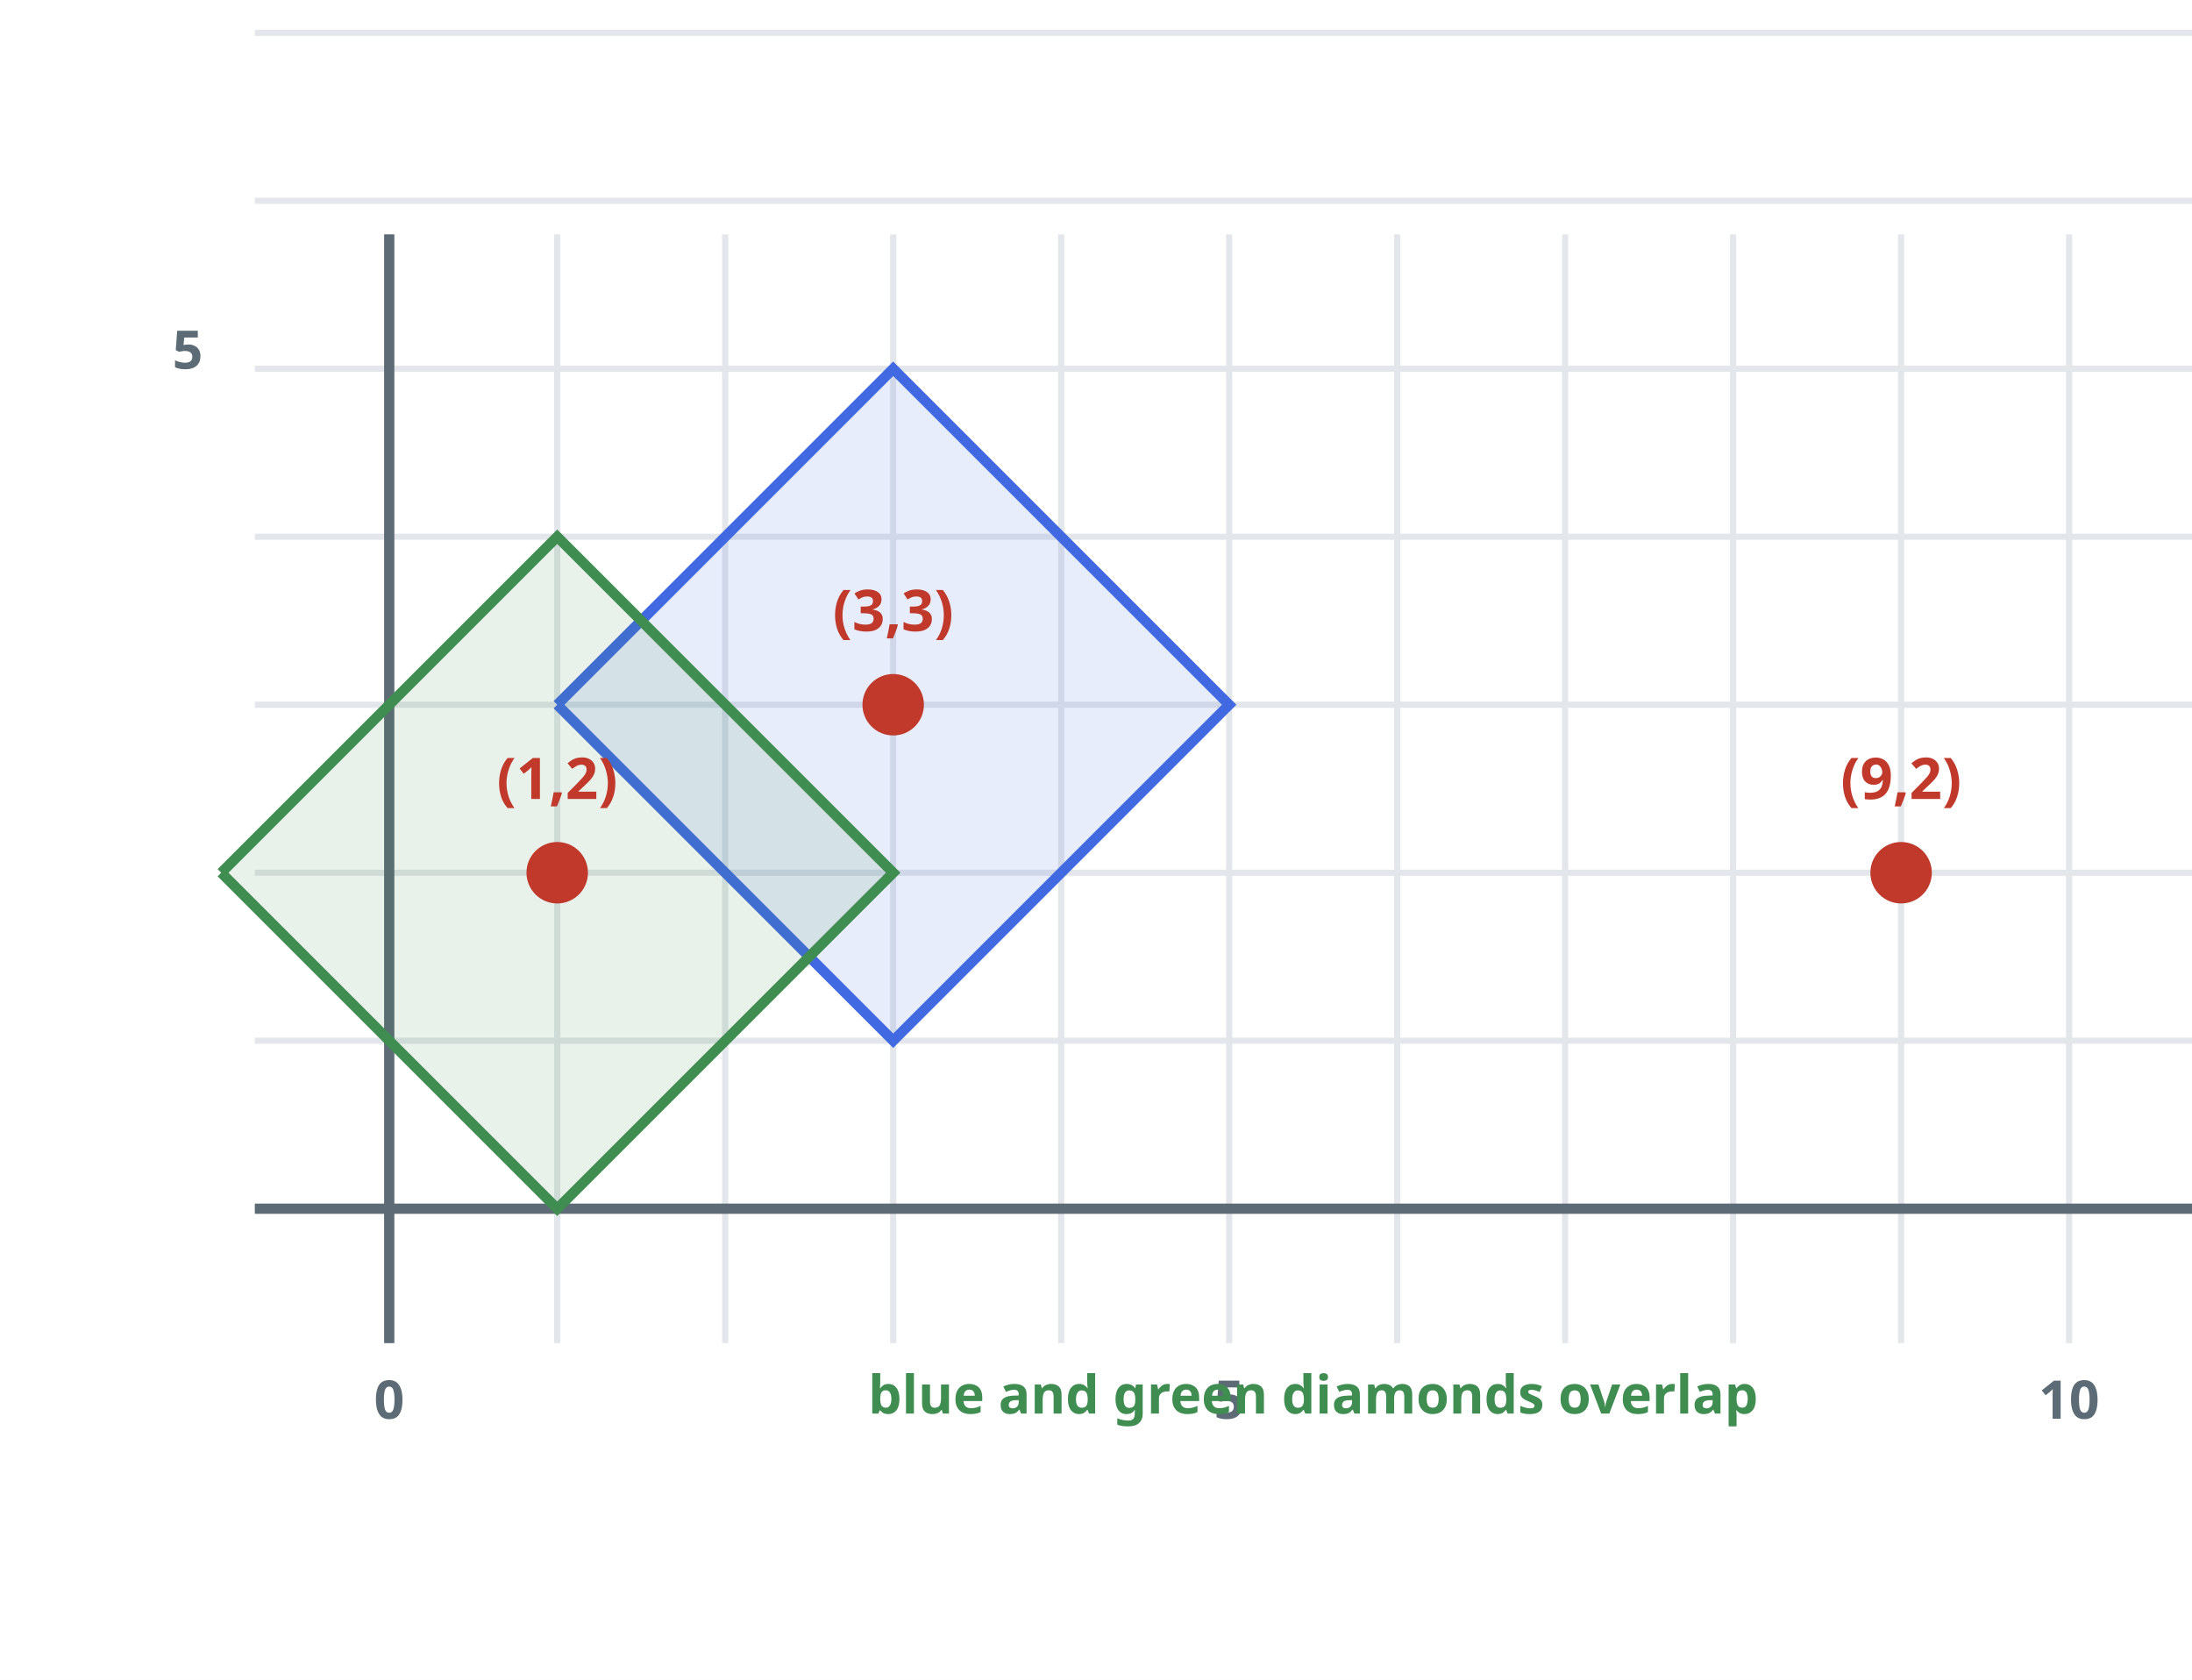
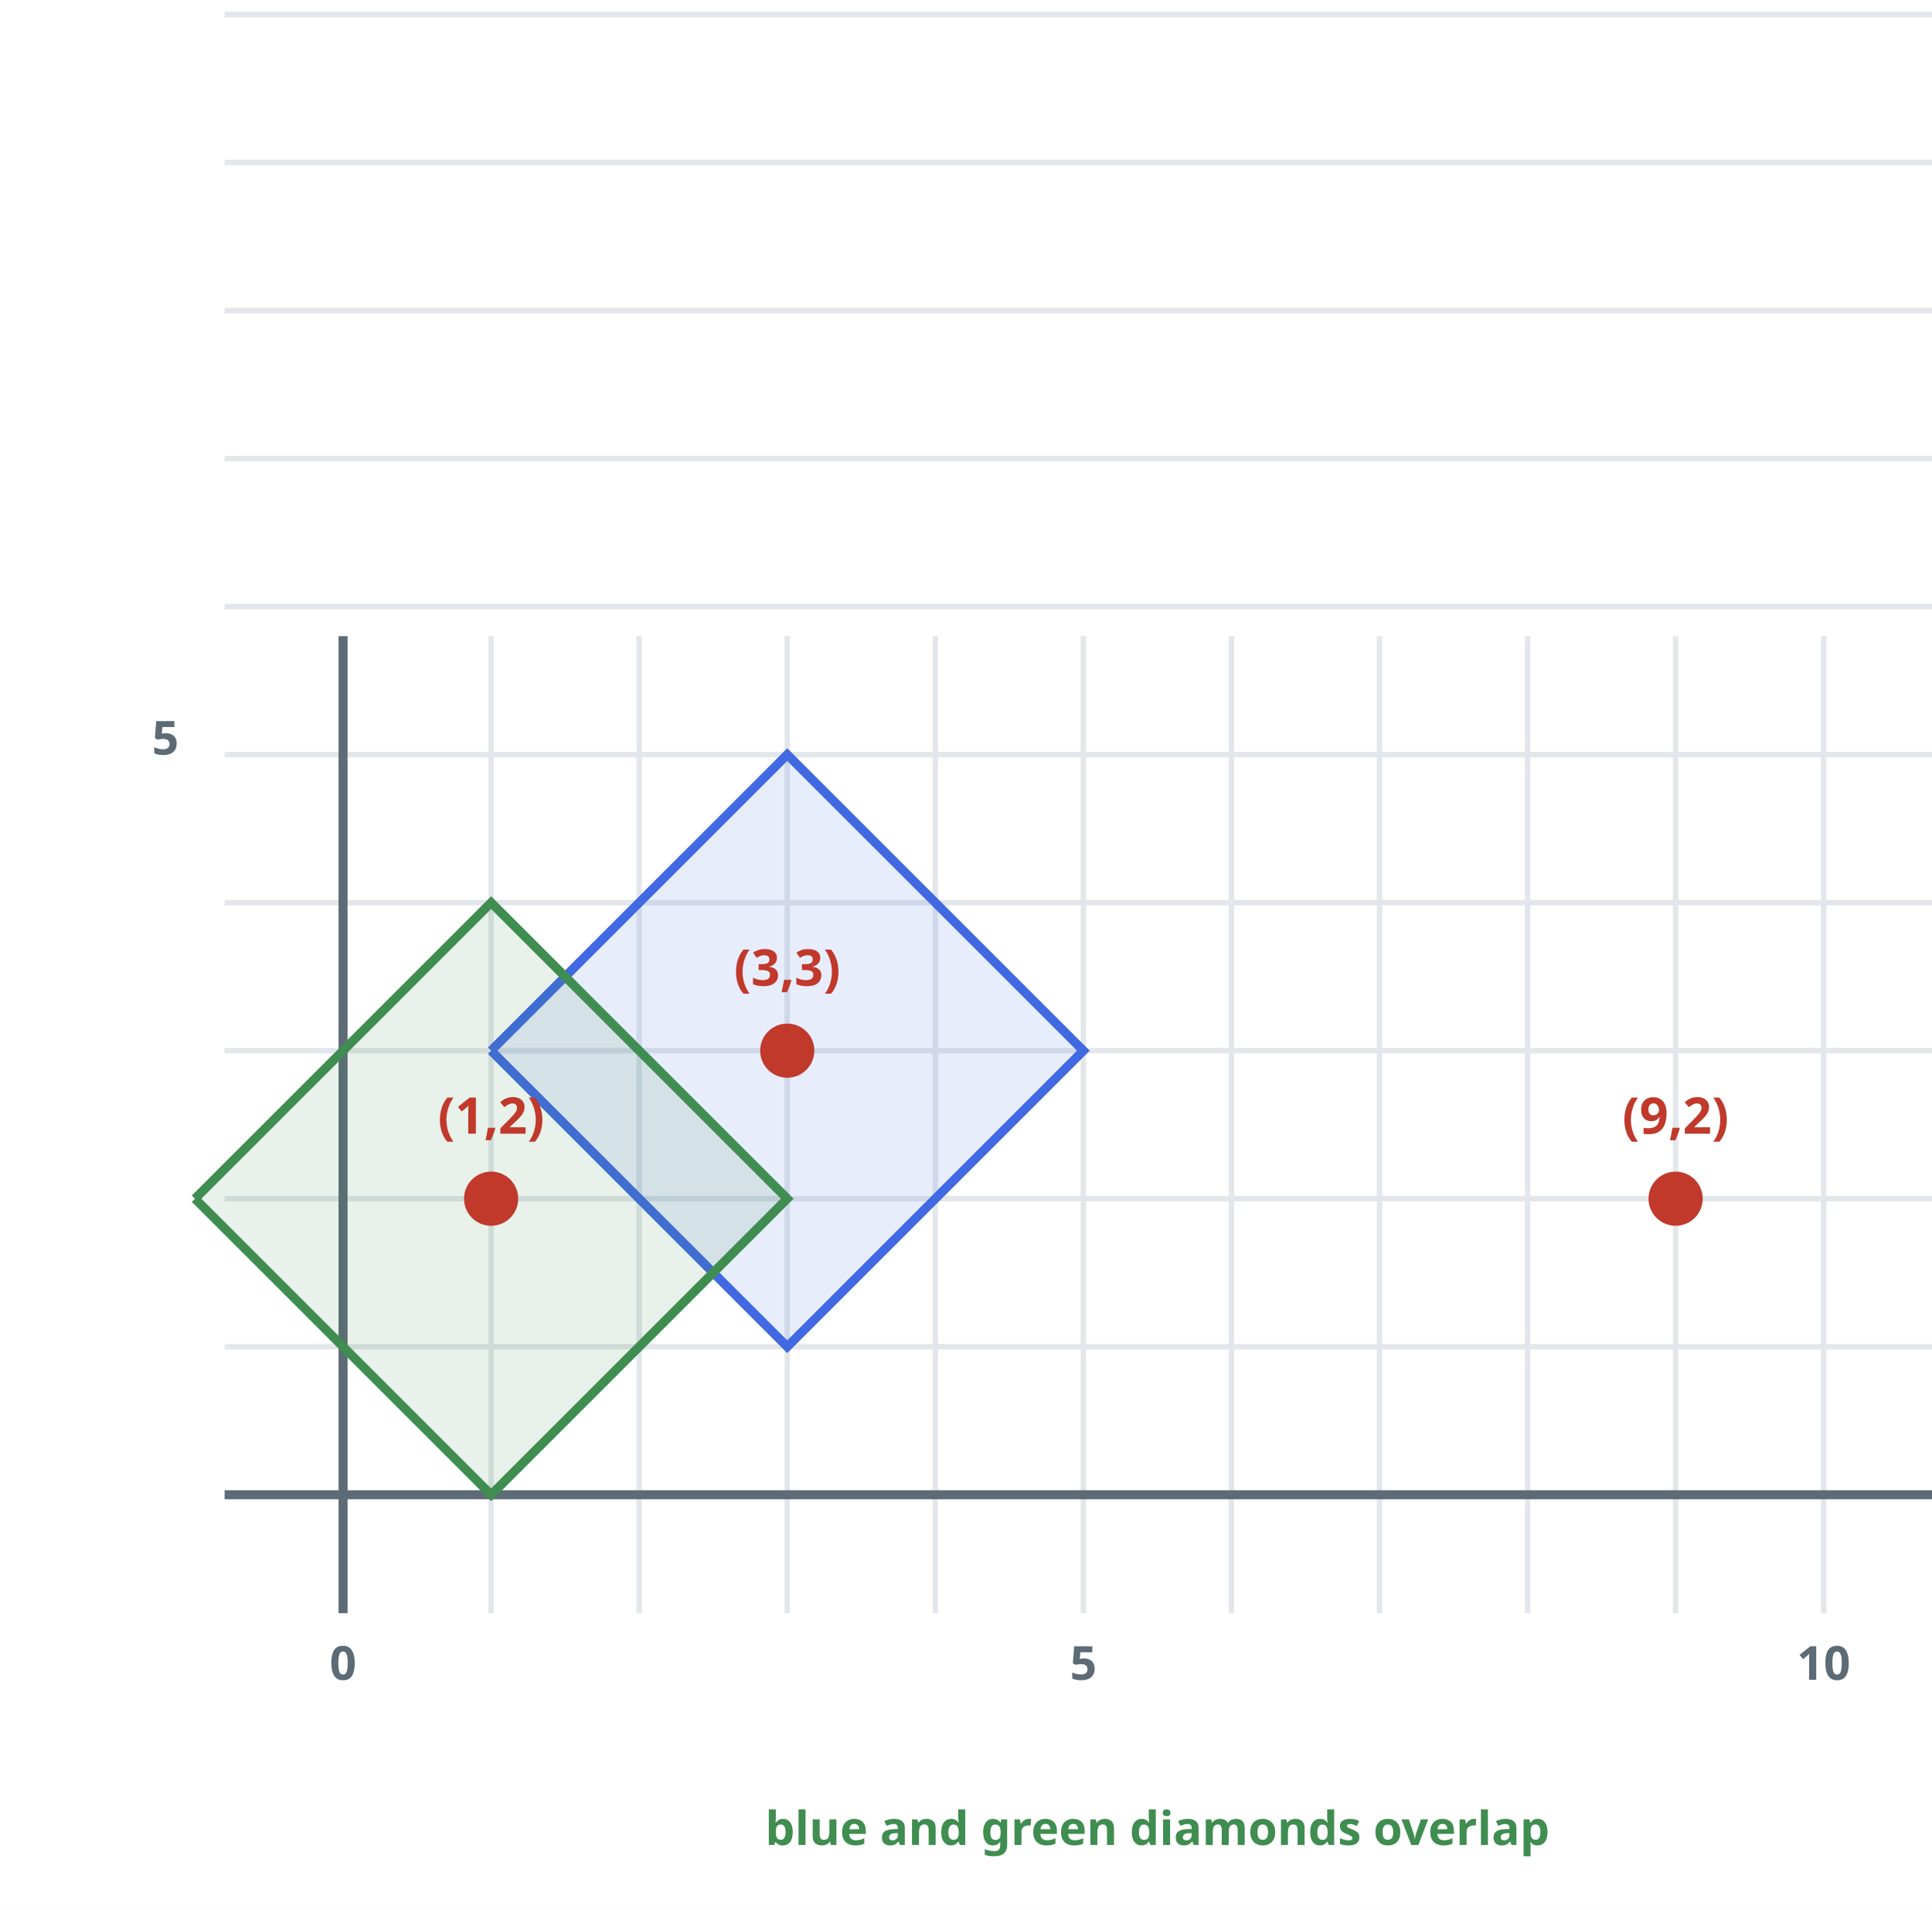
- <svg xmlns="http://www.w3.org/2000/svg" viewBox="0 0 535 410" font-family="IBM Plex Sans, system-ui, sans-serif" font-size="14">
-   <rect width="100%" height="100%" fill="#ffffff" />
+ <svg xmlns="http://www.w3.org/2000/svg" viewBox="0 -119 535 529" font-family="IBM Plex Sans, system-ui, sans-serif" font-size="14">
+   <rect x="0" y="-119" width="535" height="529" fill="#ffffff" />
  <line x1="95.0" y1="327.8" x2="95.0" y2="57.2" stroke="#e3e6ea" stroke-width="1.5" />
-   <line x1="62.2" y1="295.0" x2="537.8" y2="295.0" stroke="#e3e6ea" stroke-width="1.5" />
+   <line x1="62.2" y1="295.0" x2="535" y2="295.0" stroke="#e3e6ea" stroke-width="1.5" />
  <text x="95" y="346.25" text-anchor="middle" fill="#5c6b76" font-size="13" font-weight="700" font-family="IBM Plex Sans, system-ui, sans-serif">0</text>
  <line x1="136.0" y1="327.8" x2="136.0" y2="57.2" stroke="#e3e6ea" stroke-width="1.5" />
-   <line x1="62.2" y1="254.0" x2="537.8" y2="254.0" stroke="#e3e6ea" stroke-width="1.5" />
+   <line x1="62.2" y1="254.0" x2="535" y2="254.0" stroke="#e3e6ea" stroke-width="1.5" />
  <line x1="177.0" y1="327.8" x2="177.0" y2="57.2" stroke="#e3e6ea" stroke-width="1.5" />
-   <line x1="62.2" y1="213.0" x2="537.8" y2="213.0" stroke="#e3e6ea" stroke-width="1.5" />
+   <line x1="62.2" y1="213.0" x2="535" y2="213.0" stroke="#e3e6ea" stroke-width="1.5" />
  <line x1="218.0" y1="327.8" x2="218.0" y2="57.2" stroke="#e3e6ea" stroke-width="1.5" />
-   <line x1="62.2" y1="172.0" x2="537.8" y2="172.0" stroke="#e3e6ea" stroke-width="1.5" />
+   <line x1="62.2" y1="172.0" x2="535" y2="172.0" stroke="#e3e6ea" stroke-width="1.5" />
  <line x1="259.0" y1="327.8" x2="259.0" y2="57.2" stroke="#e3e6ea" stroke-width="1.5" />
-   <line x1="62.2" y1="131.0" x2="537.8" y2="131.0" stroke="#e3e6ea" stroke-width="1.5" />
+   <line x1="62.2" y1="131.0" x2="535" y2="131.0" stroke="#e3e6ea" stroke-width="1.5" />
  <line x1="300.0" y1="327.8" x2="300.0" y2="57.2" stroke="#e3e6ea" stroke-width="1.5" />
-   <line x1="62.2" y1="90.0" x2="537.8" y2="90.0" stroke="#e3e6ea" stroke-width="1.5" />
+   <line x1="62.2" y1="90.0" x2="535" y2="90.0" stroke="#e3e6ea" stroke-width="1.5" />
  <text x="300" y="346.25" text-anchor="middle" fill="#5c6b76" font-size="13" font-weight="700" font-family="IBM Plex Sans, system-ui, sans-serif">5</text>
  <line x1="341.0" y1="327.8" x2="341.0" y2="57.2" stroke="#e3e6ea" stroke-width="1.5" />
-   <line x1="62.2" y1="49.0" x2="537.8" y2="49.0" stroke="#e3e6ea" stroke-width="1.5" />
+   <line x1="62.2" y1="49.0" x2="535" y2="49.0" stroke="#e3e6ea" stroke-width="1.5" />
  <line x1="382.0" y1="327.8" x2="382.0" y2="57.2" stroke="#e3e6ea" stroke-width="1.5" />
-   <line x1="62.2" y1="8.0" x2="537.8" y2="8.0" stroke="#e3e6ea" stroke-width="1.5" />
+   <line x1="62.2" y1="8.0" x2="535" y2="8.0" stroke="#e3e6ea" stroke-width="1.5" />
  <line x1="423.0" y1="327.8" x2="423.0" y2="57.2" stroke="#e3e6ea" stroke-width="1.5" />
-   <line x1="62.2" y1="-33.0" x2="537.8" y2="-33.0" stroke="#e3e6ea" stroke-width="1.5" />
+   <line x1="62.2" y1="-33.0" x2="535" y2="-33.0" stroke="#e3e6ea" stroke-width="1.5" />
  <line x1="464.0" y1="327.8" x2="464.0" y2="57.2" stroke="#e3e6ea" stroke-width="1.5" />
-   <line x1="62.2" y1="-74.0" x2="537.8" y2="-74.0" stroke="#e3e6ea" stroke-width="1.5" />
+   <line x1="62.2" y1="-74.0" x2="535" y2="-74.0" stroke="#e3e6ea" stroke-width="1.5" />
  <line x1="505.0" y1="327.8" x2="505.0" y2="57.2" stroke="#e3e6ea" stroke-width="1.5" />
-   <line x1="62.2" y1="-115.0" x2="537.8" y2="-115.0" stroke="#e3e6ea" stroke-width="1.5" />
+   <line x1="62.2" y1="-115.0" x2="535" y2="-115.0" stroke="#e3e6ea" stroke-width="1.5" />
  <text x="505" y="346.25" text-anchor="middle" fill="#5c6b76" font-size="13" font-weight="700" font-family="IBM Plex Sans, system-ui, sans-serif">10</text>
  <text x="45.8" y="90" text-anchor="middle" fill="#5c6b76" font-size="13" font-weight="700" font-family="IBM Plex Sans, system-ui, sans-serif">5</text>
-   <line x1="62.2" y1="295.0" x2="537.8" y2="295.0" stroke="#5c6b76" stroke-width="2.5" />
+   <line x1="62.2" y1="295.0" x2="535" y2="295.0" stroke="#5c6b76" stroke-width="2.5" />
  <line x1="95.0" y1="327.8" x2="95.0" y2="57.2" stroke="#5c6b76" stroke-width="2.5" />
  <polyline points="136.0,172.0 218.0,90.0 300.0,172.0 218.0,254.0 136.0,172.0" fill="#4169E1" fill-opacity="0.12" stroke="#4169E1" stroke-width="2.5" />
  <polyline points="54.0,213.0 136.0,131.0 218.0,213.0 136.0,295.0 54.0,213.0" fill="#3f8d50" fill-opacity="0.12" stroke="#3f8d50" stroke-width="2.5" />
-   <text x="320.5" y="345" text-anchor="middle" fill="#3f8d50" font-size="13" font-weight="700" font-family="IBM Plex Sans, system-ui, sans-serif">blue and green diamonds overlap</text>
+   <text x="320.5" y="392" text-anchor="middle" fill="#3f8d50" font-size="13" font-weight="700" font-family="IBM Plex Sans, system-ui, sans-serif">blue and green diamonds overlap</text>
  <circle cx="218.0" cy="172.0" r="7.5" fill="#c0392b" />
  <text x="218" y="154" text-anchor="middle" fill="#c0392b" font-size="14" font-weight="700" font-family="IBM Plex Sans, system-ui, sans-serif">(3,3)</text>
  <circle cx="136.0" cy="213.0" r="7.5" fill="#c0392b" />
  <text x="136" y="195" text-anchor="middle" fill="#c0392b" font-size="14" font-weight="700" font-family="IBM Plex Sans, system-ui, sans-serif">(1,2)</text>
  <circle cx="464.0" cy="213.0" r="7.5" fill="#c0392b" />
  <text x="464" y="195" text-anchor="middle" fill="#c0392b" font-size="14" font-weight="700" font-family="IBM Plex Sans, system-ui, sans-serif">(9,2)</text>
</svg>
